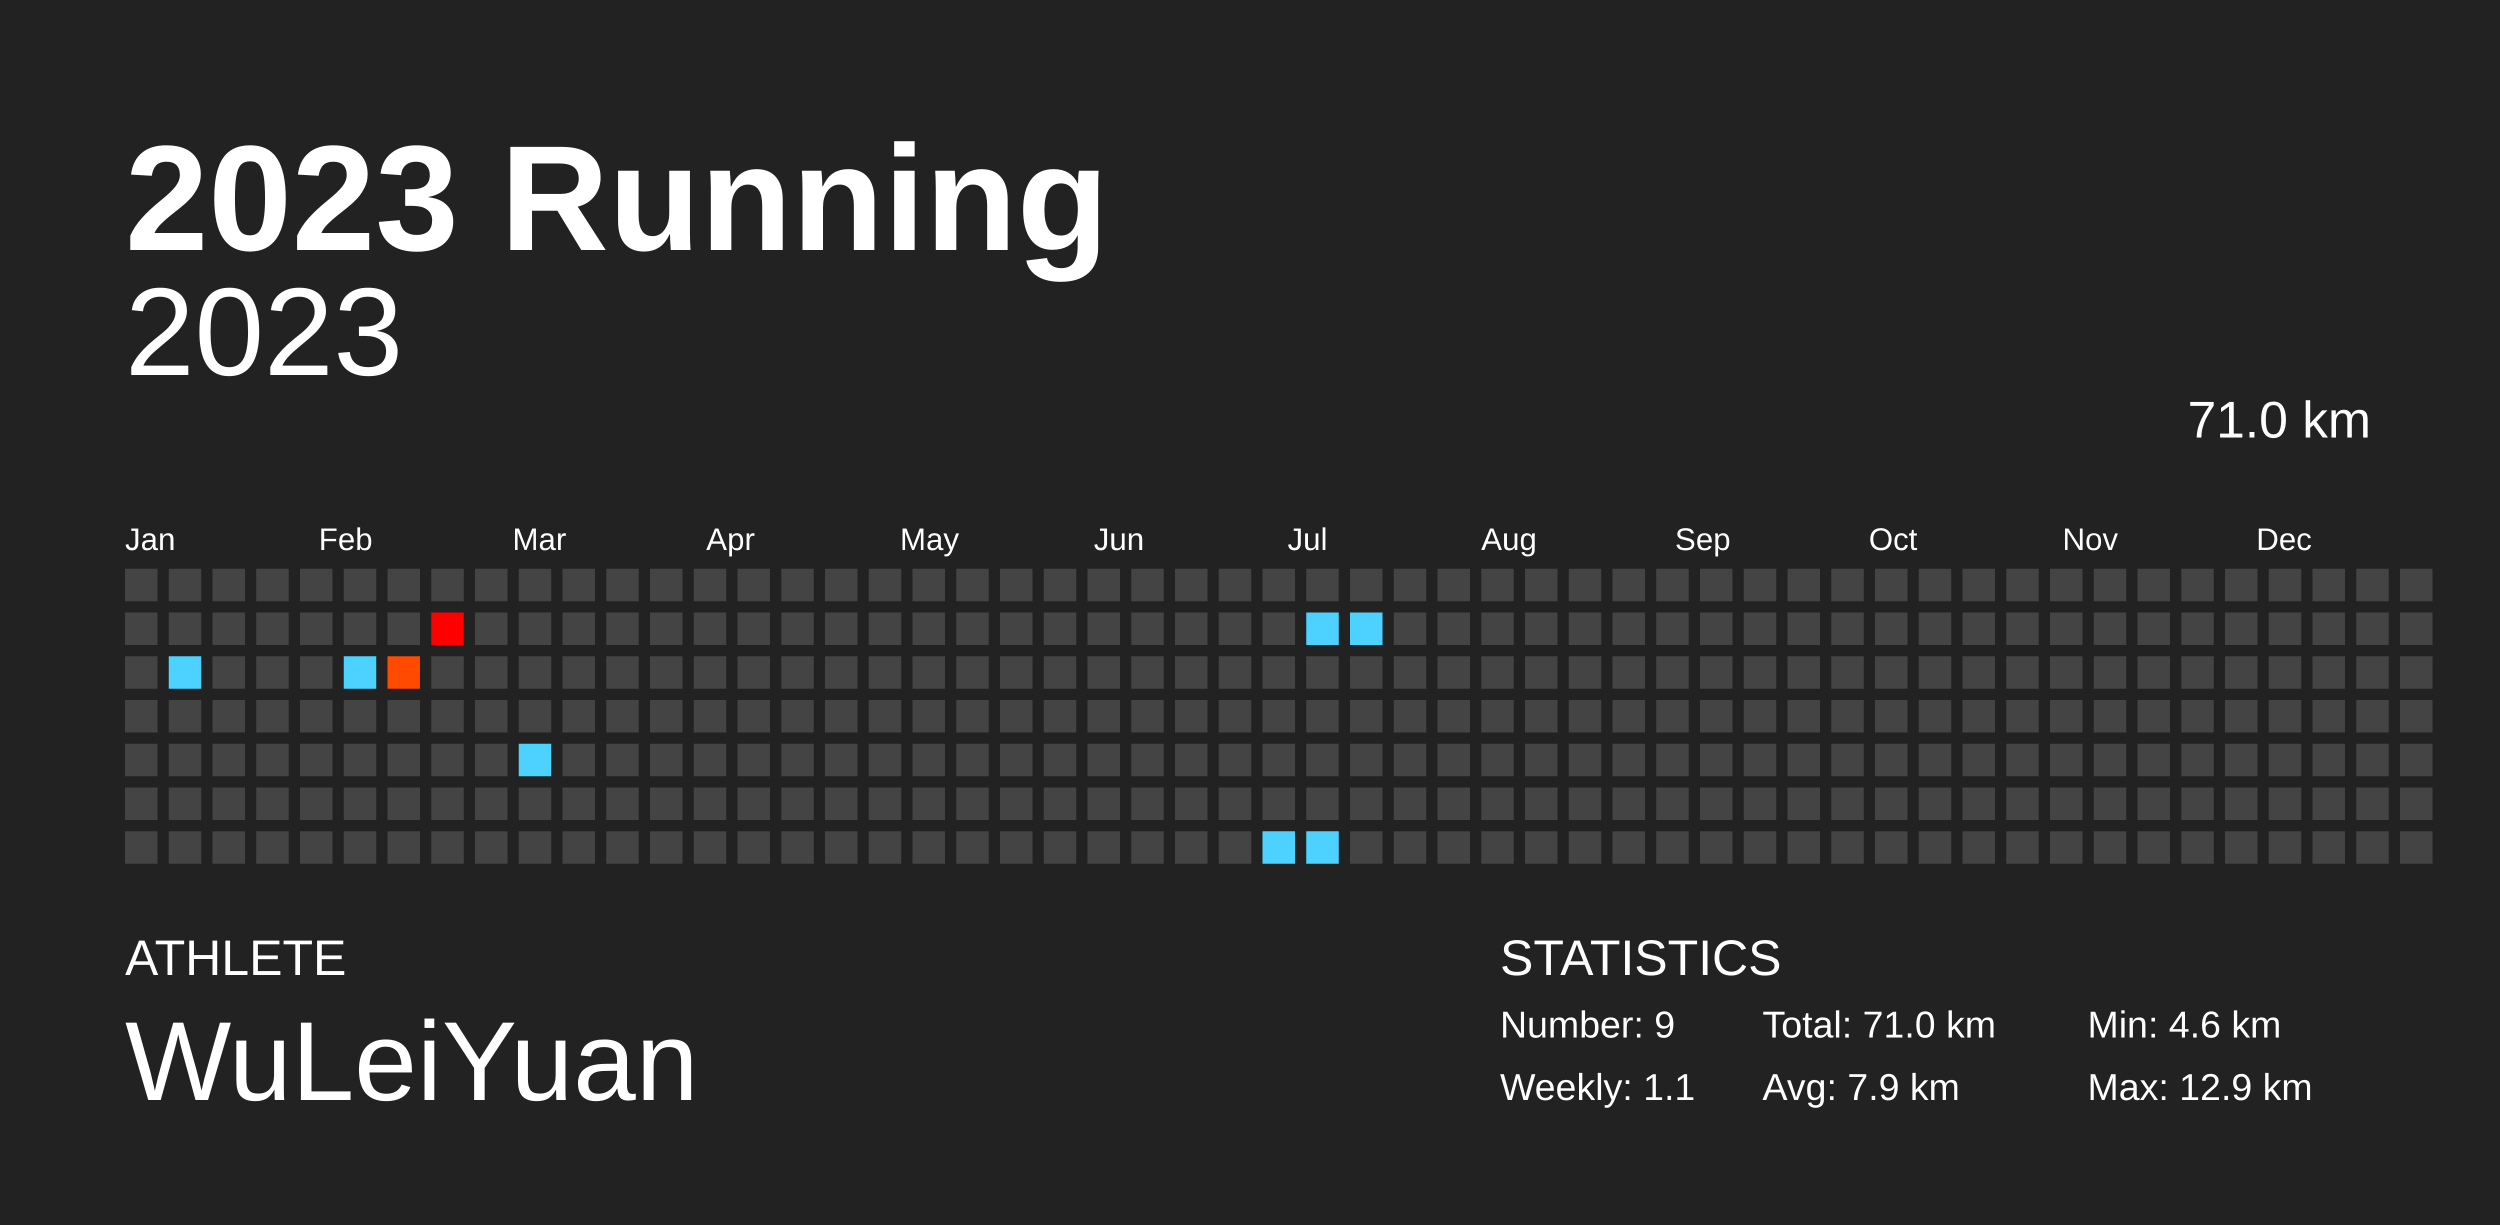
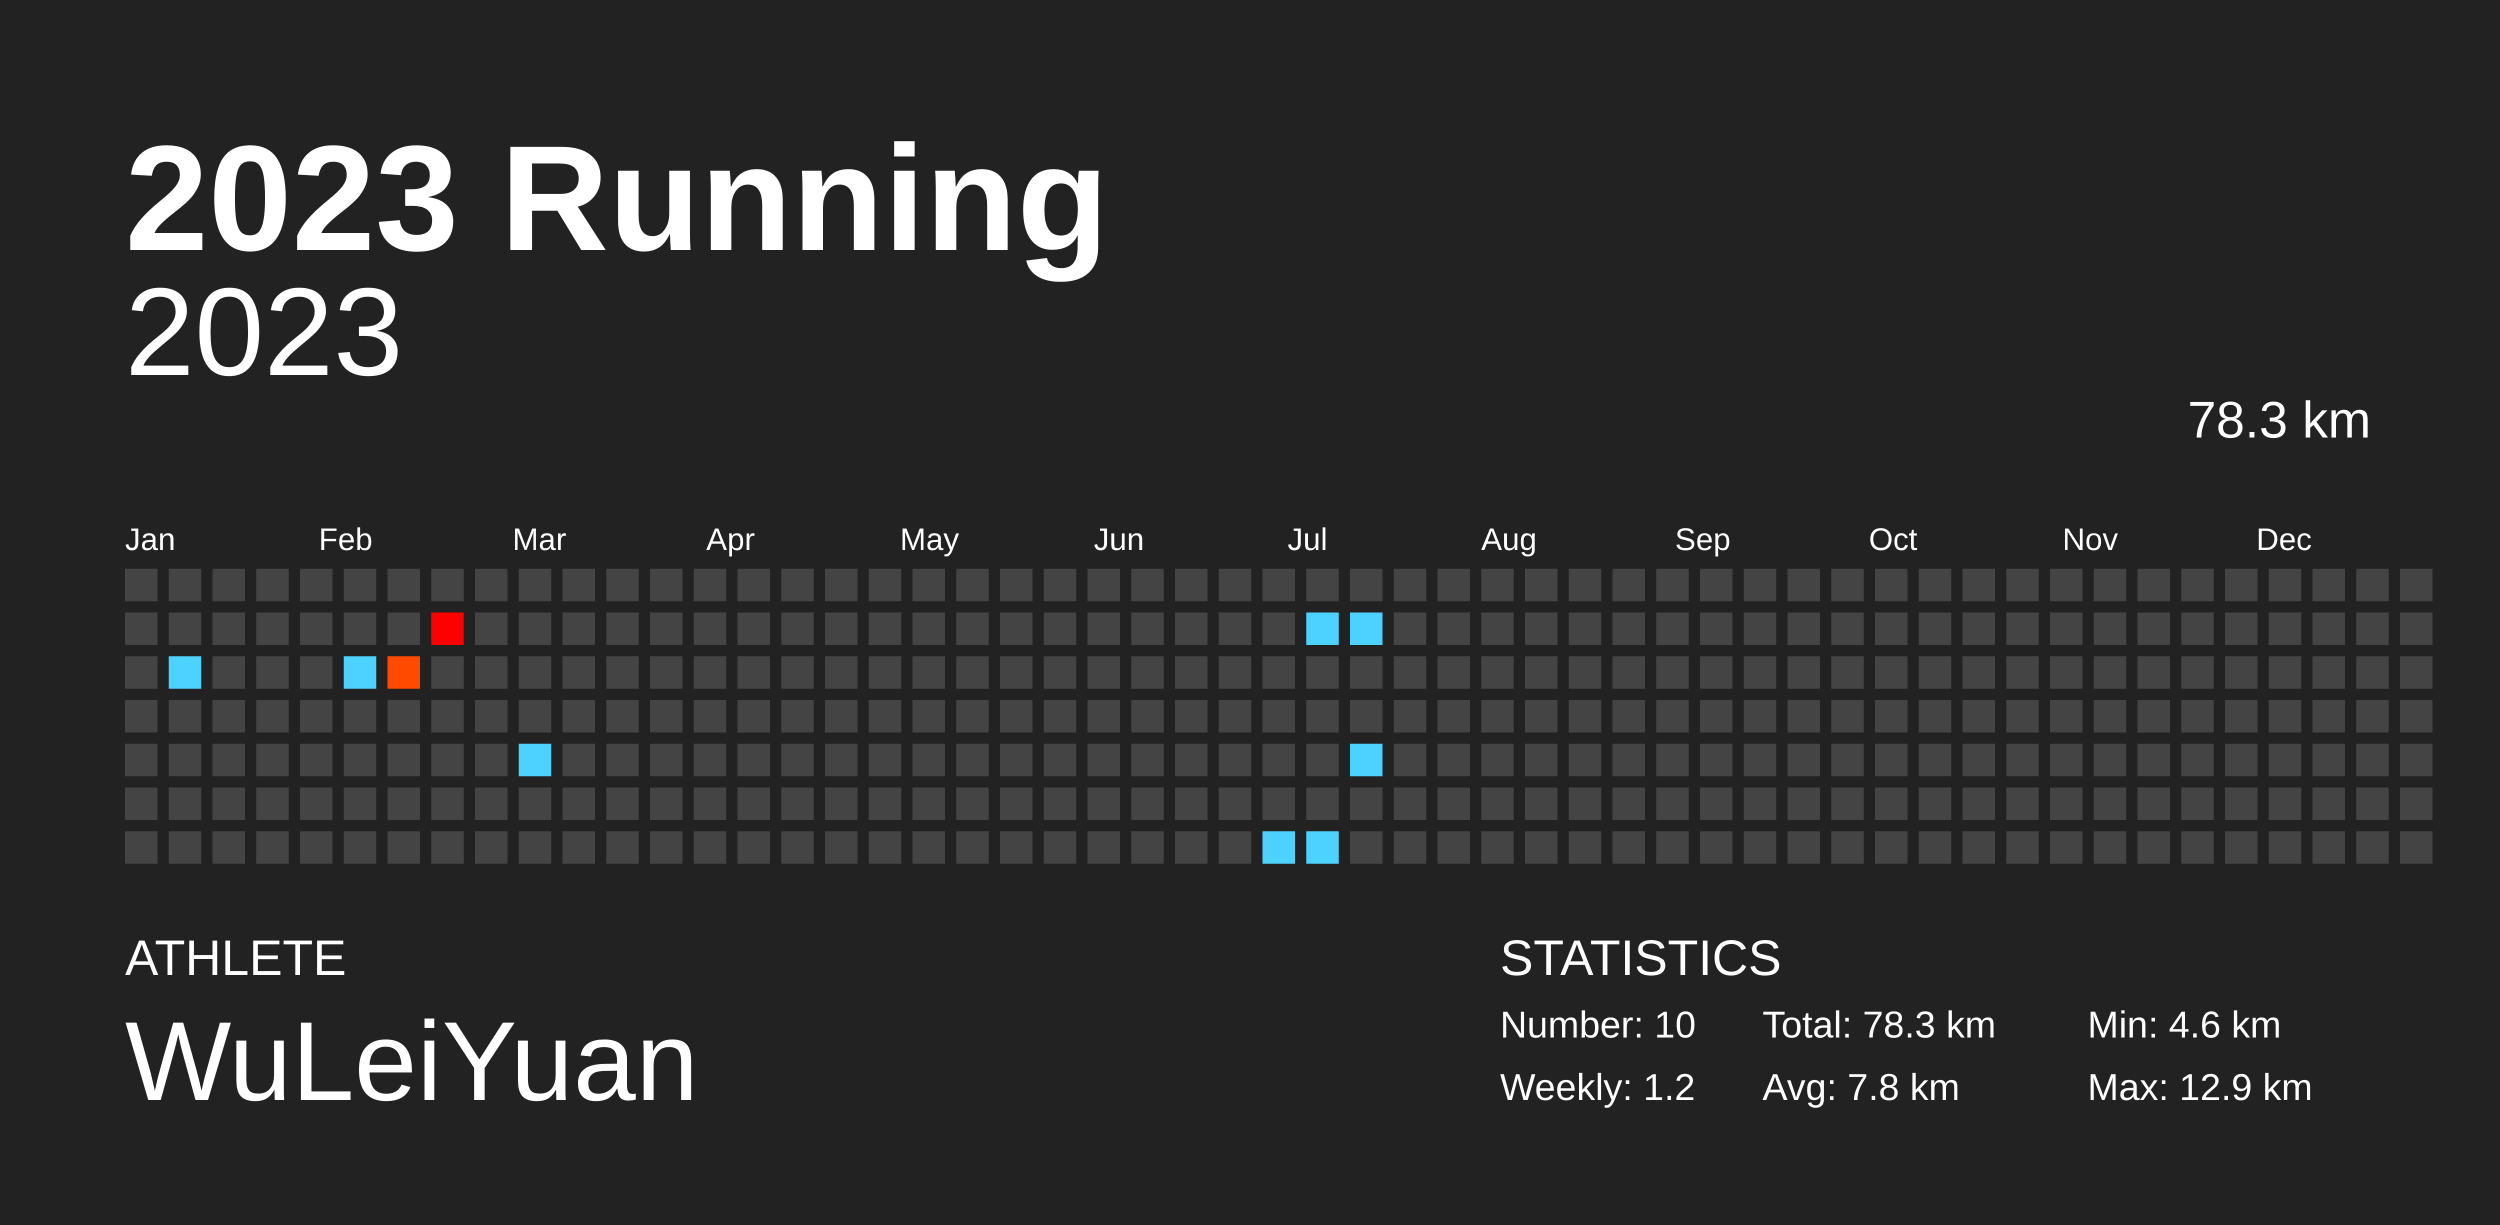
<svg xmlns="http://www.w3.org/2000/svg" baseProfile="full" height="98mm" version="1.1" viewBox="0,0,200,98" width="200mm">
  <defs />
  <rect fill="#222222" height="98" width="200" x="0" y="0" />
  <text fill="#FFFFFF" style="font-size:12px; font-family:Arial; font-weight:bold;" x="10" y="20">2023 Running</text>
  <text fill="#FFFFFF" style="font-size:4px; font-family:Arial" x="10" y="78">ATHLETE</text>
  <text fill="#FFFFFF" style="font-size:9px; font-family:Arial" x="10" y="88">WuLeiYuan</text>
  <text fill="#FFFFFF" style="font-size:4px; font-family:Arial" x="120" y="78">STATISTICS</text>
-   <text fill="#FFFFFF" style="font-size:3px; font-family:Arial" x="120" y="83">Number: 9</text>
-   <text fill="#FFFFFF" style="font-size:3px; font-family:Arial" x="120" y="88">Weekly: 1.1</text>
-   <text fill="#FFFFFF" style="font-size:3px; font-family:Arial" x="141" y="83">Total: 71.0 km</text>
-   <text fill="#FFFFFF" style="font-size:3px; font-family:Arial" x="141" y="88">Avg: 7.9 km</text>
+   <text fill="#FFFFFF" style="font-size:3px; font-family:Arial" x="120" y="83">Number: 10</text>
+   <text fill="#FFFFFF" style="font-size:3px; font-family:Arial" x="120" y="88">Weekly: 1.2</text>
+   <text fill="#FFFFFF" style="font-size:3px; font-family:Arial" x="141" y="83">Total: 78.3 km</text>
+   <text fill="#FFFFFF" style="font-size:3px; font-family:Arial" x="141" y="88">Avg: 7.8 km</text>
  <text fill="#FFFFFF" style="font-size:3px; font-family:Arial" x="167" y="83">Min: 4.6 km</text>
  <text fill="#FFFFFF" style="font-size:3px; font-family:Arial" x="167" y="88">Max: 12.9 km</text>
  <text alignment-baseline="hanging" fill="#FFFFFF" style="font-size:10.0px; font-family:Arial;" x="10" y="30">2023</text>
-   <text alignment-baseline="hanging" fill="#FFFFFF" style="font-size:4.125px; font-family:Arial;" x="175" y="35">71.0 km</text>
+   <text alignment-baseline="hanging" fill="#FFFFFF" style="font-size:4.125px; font-family:Arial;" x="175" y="35">78.3 km</text>
  <text fill="#FFFFFF" style="font-size:2.5px; font-family:Arial" x="10.0" y="44">Jan</text>
  <text fill="#FFFFFF" style="font-size:2.5px; font-family:Arial" x="25.5" y="44">Feb</text>
  <text fill="#FFFFFF" style="font-size:2.5px; font-family:Arial" x="41.0" y="44">Mar</text>
  <text fill="#FFFFFF" style="font-size:2.5px; font-family:Arial" x="56.5" y="44">Apr</text>
  <text fill="#FFFFFF" style="font-size:2.5px; font-family:Arial" x="72.0" y="44">May</text>
  <text fill="#FFFFFF" style="font-size:2.5px; font-family:Arial" x="87.5" y="44">Jun</text>
  <text fill="#FFFFFF" style="font-size:2.5px; font-family:Arial" x="103.0" y="44">Jul</text>
  <text fill="#FFFFFF" style="font-size:2.5px; font-family:Arial" x="118.5" y="44">Aug</text>
  <text fill="#FFFFFF" style="font-size:2.5px; font-family:Arial" x="134.0" y="44">Sep</text>
  <text fill="#FFFFFF" style="font-size:2.5px; font-family:Arial" x="149.5" y="44">Oct</text>
  <text fill="#FFFFFF" style="font-size:2.5px; font-family:Arial" x="165.0" y="44">Nov</text>
  <text fill="#FFFFFF" style="font-size:2.5px; font-family:Arial" x="180.5" y="44">Dec</text>
  <rect fill="#444444" height="2.6" width="2.6" x="10.0" y="45.5" />
  <rect fill="#444444" height="2.6" width="2.6" x="10.0" y="49.0" />
  <rect fill="#444444" height="2.6" width="2.6" x="10.0" y="52.5" />
  <rect fill="#444444" height="2.6" width="2.6" x="10.0" y="56.0" />
  <rect fill="#444444" height="2.6" width="2.6" x="10.0" y="59.5" />
  <rect fill="#444444" height="2.6" width="2.6" x="10.0" y="63.0" />
  <rect fill="#444444" height="2.6" width="2.6" x="10.0" y="66.5" />
  <rect fill="#444444" height="2.6" width="2.6" x="13.5" y="45.5" />
  <rect fill="#444444" height="2.6" width="2.6" x="13.5" y="49.0" />
  <rect fill="#4dd2ff" height="2.6" width="2.6" x="13.5" y="52.5" />
  <rect fill="#444444" height="2.6" width="2.6" x="13.5" y="56.0" />
  <rect fill="#444444" height="2.6" width="2.6" x="13.5" y="59.5" />
  <rect fill="#444444" height="2.6" width="2.6" x="13.5" y="63.0" />
  <rect fill="#444444" height="2.6" width="2.6" x="13.5" y="66.5" />
  <rect fill="#444444" height="2.6" width="2.6" x="17.0" y="45.5" />
  <rect fill="#444444" height="2.6" width="2.6" x="17.0" y="49.0" />
  <rect fill="#444444" height="2.6" width="2.6" x="17.0" y="52.5" />
  <rect fill="#444444" height="2.6" width="2.6" x="17.0" y="56.0" />
  <rect fill="#444444" height="2.6" width="2.6" x="17.0" y="59.5" />
  <rect fill="#444444" height="2.6" width="2.6" x="17.0" y="63.0" />
  <rect fill="#444444" height="2.6" width="2.6" x="17.0" y="66.5" />
  <rect fill="#444444" height="2.6" width="2.6" x="20.5" y="45.5" />
  <rect fill="#444444" height="2.6" width="2.6" x="20.5" y="49.0" />
  <rect fill="#444444" height="2.6" width="2.6" x="20.5" y="52.5" />
  <rect fill="#444444" height="2.6" width="2.6" x="20.5" y="56.0" />
  <rect fill="#444444" height="2.6" width="2.6" x="20.5" y="59.5" />
  <rect fill="#444444" height="2.6" width="2.6" x="20.5" y="63.0" />
  <rect fill="#444444" height="2.6" width="2.6" x="20.5" y="66.5" />
  <rect fill="#444444" height="2.6" width="2.6" x="24.0" y="45.5" />
  <rect fill="#444444" height="2.6" width="2.6" x="24.0" y="49.0" />
  <rect fill="#444444" height="2.6" width="2.6" x="24.0" y="52.5" />
  <rect fill="#444444" height="2.6" width="2.6" x="24.0" y="56.0" />
  <rect fill="#444444" height="2.6" width="2.6" x="24.0" y="59.5" />
  <rect fill="#444444" height="2.6" width="2.6" x="24.0" y="63.0" />
  <rect fill="#444444" height="2.6" width="2.6" x="24.0" y="66.5" />
  <rect fill="#444444" height="2.6" width="2.6" x="27.5" y="45.5" />
  <rect fill="#444444" height="2.6" width="2.6" x="27.5" y="49.0" />
  <rect fill="#4dd2ff" height="2.6" width="2.6" x="27.5" y="52.5" />
  <rect fill="#444444" height="2.6" width="2.6" x="27.5" y="56.0" />
  <rect fill="#444444" height="2.6" width="2.6" x="27.5" y="59.5" />
  <rect fill="#444444" height="2.6" width="2.6" x="27.5" y="63.0" />
  <rect fill="#444444" height="2.6" width="2.6" x="27.5" y="66.5" />
  <rect fill="#444444" height="2.6" width="2.6" x="31.0" y="45.5" />
  <rect fill="#444444" height="2.6" width="2.6" x="31.0" y="49.0" />
  <rect fill="#ff4a00" height="2.6" width="2.6" x="31.0" y="52.5" />
  <rect fill="#444444" height="2.6" width="2.6" x="31.0" y="56.0" />
  <rect fill="#444444" height="2.6" width="2.6" x="31.0" y="59.5" />
  <rect fill="#444444" height="2.6" width="2.6" x="31.0" y="63.0" />
  <rect fill="#444444" height="2.6" width="2.6" x="31.0" y="66.5" />
  <rect fill="#444444" height="2.6" width="2.6" x="34.5" y="45.5" />
  <rect fill="#ff0000" height="2.6" width="2.6" x="34.5" y="49.0" />
  <rect fill="#444444" height="2.6" width="2.6" x="34.5" y="52.5" />
  <rect fill="#444444" height="2.6" width="2.6" x="34.5" y="56.0" />
  <rect fill="#444444" height="2.6" width="2.6" x="34.5" y="59.5" />
  <rect fill="#444444" height="2.6" width="2.6" x="34.5" y="63.0" />
  <rect fill="#444444" height="2.6" width="2.6" x="34.5" y="66.5" />
  <rect fill="#444444" height="2.6" width="2.6" x="38.0" y="45.5" />
  <rect fill="#444444" height="2.6" width="2.6" x="38.0" y="49.0" />
  <rect fill="#444444" height="2.6" width="2.6" x="38.0" y="52.5" />
  <rect fill="#444444" height="2.6" width="2.6" x="38.0" y="56.0" />
  <rect fill="#444444" height="2.6" width="2.6" x="38.0" y="59.5" />
  <rect fill="#444444" height="2.6" width="2.6" x="38.0" y="63.0" />
  <rect fill="#444444" height="2.6" width="2.6" x="38.0" y="66.5" />
  <rect fill="#444444" height="2.6" width="2.6" x="41.5" y="45.5" />
  <rect fill="#444444" height="2.6" width="2.6" x="41.5" y="49.0" />
  <rect fill="#444444" height="2.6" width="2.6" x="41.5" y="52.5" />
  <rect fill="#444444" height="2.6" width="2.6" x="41.5" y="56.0" />
  <rect fill="#4dd2ff" height="2.6" width="2.6" x="41.5" y="59.5" />
  <rect fill="#444444" height="2.6" width="2.6" x="41.5" y="63.0" />
  <rect fill="#444444" height="2.6" width="2.6" x="41.5" y="66.5" />
  <rect fill="#444444" height="2.6" width="2.6" x="45.0" y="45.5" />
  <rect fill="#444444" height="2.6" width="2.6" x="45.0" y="49.0" />
  <rect fill="#444444" height="2.6" width="2.6" x="45.0" y="52.5" />
  <rect fill="#444444" height="2.6" width="2.6" x="45.0" y="56.0" />
  <rect fill="#444444" height="2.6" width="2.6" x="45.0" y="59.5" />
  <rect fill="#444444" height="2.6" width="2.6" x="45.0" y="63.0" />
  <rect fill="#444444" height="2.6" width="2.6" x="45.0" y="66.5" />
  <rect fill="#444444" height="2.6" width="2.6" x="48.5" y="45.5" />
  <rect fill="#444444" height="2.6" width="2.6" x="48.5" y="49.0" />
  <rect fill="#444444" height="2.6" width="2.6" x="48.5" y="52.5" />
  <rect fill="#444444" height="2.6" width="2.6" x="48.5" y="56.0" />
  <rect fill="#444444" height="2.6" width="2.6" x="48.5" y="59.5" />
  <rect fill="#444444" height="2.6" width="2.6" x="48.5" y="63.0" />
  <rect fill="#444444" height="2.6" width="2.6" x="48.5" y="66.5" />
  <rect fill="#444444" height="2.6" width="2.6" x="52.0" y="45.5" />
  <rect fill="#444444" height="2.6" width="2.6" x="52.0" y="49.0" />
  <rect fill="#444444" height="2.6" width="2.6" x="52.0" y="52.5" />
  <rect fill="#444444" height="2.6" width="2.6" x="52.0" y="56.0" />
  <rect fill="#444444" height="2.6" width="2.6" x="52.0" y="59.5" />
  <rect fill="#444444" height="2.6" width="2.6" x="52.0" y="63.0" />
  <rect fill="#444444" height="2.6" width="2.6" x="52.0" y="66.5" />
  <rect fill="#444444" height="2.6" width="2.6" x="55.5" y="45.5" />
  <rect fill="#444444" height="2.6" width="2.6" x="55.5" y="49.0" />
  <rect fill="#444444" height="2.6" width="2.6" x="55.5" y="52.5" />
  <rect fill="#444444" height="2.6" width="2.6" x="55.5" y="56.0" />
  <rect fill="#444444" height="2.6" width="2.6" x="55.5" y="59.5" />
  <rect fill="#444444" height="2.6" width="2.6" x="55.5" y="63.0" />
  <rect fill="#444444" height="2.6" width="2.6" x="55.5" y="66.5" />
  <rect fill="#444444" height="2.6" width="2.6" x="59.0" y="45.5" />
  <rect fill="#444444" height="2.6" width="2.6" x="59.0" y="49.0" />
  <rect fill="#444444" height="2.6" width="2.6" x="59.0" y="52.5" />
  <rect fill="#444444" height="2.6" width="2.6" x="59.0" y="56.0" />
  <rect fill="#444444" height="2.6" width="2.6" x="59.0" y="59.5" />
  <rect fill="#444444" height="2.6" width="2.6" x="59.0" y="63.0" />
  <rect fill="#444444" height="2.6" width="2.6" x="59.0" y="66.5" />
  <rect fill="#444444" height="2.6" width="2.6" x="62.5" y="45.5" />
  <rect fill="#444444" height="2.6" width="2.6" x="62.5" y="49.0" />
  <rect fill="#444444" height="2.6" width="2.6" x="62.5" y="52.5" />
  <rect fill="#444444" height="2.6" width="2.6" x="62.5" y="56.0" />
  <rect fill="#444444" height="2.6" width="2.6" x="62.5" y="59.5" />
  <rect fill="#444444" height="2.6" width="2.6" x="62.5" y="63.0" />
  <rect fill="#444444" height="2.6" width="2.6" x="62.5" y="66.5" />
  <rect fill="#444444" height="2.6" width="2.6" x="66.0" y="45.5" />
  <rect fill="#444444" height="2.6" width="2.6" x="66.0" y="49.0" />
  <rect fill="#444444" height="2.6" width="2.6" x="66.0" y="52.5" />
  <rect fill="#444444" height="2.6" width="2.6" x="66.0" y="56.0" />
  <rect fill="#444444" height="2.6" width="2.6" x="66.0" y="59.5" />
  <rect fill="#444444" height="2.6" width="2.6" x="66.0" y="63.0" />
  <rect fill="#444444" height="2.6" width="2.6" x="66.0" y="66.5" />
  <rect fill="#444444" height="2.6" width="2.6" x="69.5" y="45.5" />
  <rect fill="#444444" height="2.6" width="2.6" x="69.5" y="49.0" />
  <rect fill="#444444" height="2.6" width="2.6" x="69.5" y="52.5" />
  <rect fill="#444444" height="2.6" width="2.6" x="69.5" y="56.0" />
  <rect fill="#444444" height="2.6" width="2.6" x="69.5" y="59.5" />
  <rect fill="#444444" height="2.6" width="2.6" x="69.5" y="63.0" />
  <rect fill="#444444" height="2.6" width="2.6" x="69.5" y="66.5" />
  <rect fill="#444444" height="2.6" width="2.6" x="73.0" y="45.5" />
  <rect fill="#444444" height="2.6" width="2.6" x="73.0" y="49.0" />
  <rect fill="#444444" height="2.6" width="2.6" x="73.0" y="52.5" />
  <rect fill="#444444" height="2.6" width="2.6" x="73.0" y="56.0" />
  <rect fill="#444444" height="2.6" width="2.6" x="73.0" y="59.5" />
  <rect fill="#444444" height="2.6" width="2.6" x="73.0" y="63.0" />
  <rect fill="#444444" height="2.6" width="2.6" x="73.0" y="66.5" />
  <rect fill="#444444" height="2.6" width="2.6" x="76.5" y="45.5" />
  <rect fill="#444444" height="2.6" width="2.6" x="76.5" y="49.0" />
  <rect fill="#444444" height="2.6" width="2.6" x="76.5" y="52.5" />
  <rect fill="#444444" height="2.6" width="2.6" x="76.5" y="56.0" />
  <rect fill="#444444" height="2.6" width="2.6" x="76.5" y="59.5" />
  <rect fill="#444444" height="2.6" width="2.6" x="76.5" y="63.0" />
  <rect fill="#444444" height="2.6" width="2.6" x="76.5" y="66.5" />
  <rect fill="#444444" height="2.6" width="2.6" x="80.0" y="45.5" />
  <rect fill="#444444" height="2.6" width="2.6" x="80.0" y="49.0" />
  <rect fill="#444444" height="2.6" width="2.6" x="80.0" y="52.5" />
  <rect fill="#444444" height="2.6" width="2.6" x="80.0" y="56.0" />
  <rect fill="#444444" height="2.6" width="2.6" x="80.0" y="59.5" />
  <rect fill="#444444" height="2.6" width="2.6" x="80.0" y="63.0" />
  <rect fill="#444444" height="2.6" width="2.6" x="80.0" y="66.5" />
  <rect fill="#444444" height="2.6" width="2.6" x="83.5" y="45.5" />
  <rect fill="#444444" height="2.6" width="2.6" x="83.5" y="49.0" />
  <rect fill="#444444" height="2.6" width="2.6" x="83.5" y="52.5" />
  <rect fill="#444444" height="2.6" width="2.6" x="83.5" y="56.0" />
  <rect fill="#444444" height="2.6" width="2.6" x="83.5" y="59.5" />
  <rect fill="#444444" height="2.6" width="2.6" x="83.5" y="63.0" />
  <rect fill="#444444" height="2.6" width="2.6" x="83.5" y="66.5" />
  <rect fill="#444444" height="2.6" width="2.6" x="87.0" y="45.5" />
  <rect fill="#444444" height="2.6" width="2.6" x="87.0" y="49.0" />
  <rect fill="#444444" height="2.6" width="2.6" x="87.0" y="52.5" />
  <rect fill="#444444" height="2.6" width="2.6" x="87.0" y="56.0" />
  <rect fill="#444444" height="2.6" width="2.6" x="87.0" y="59.5" />
  <rect fill="#444444" height="2.6" width="2.6" x="87.0" y="63.0" />
  <rect fill="#444444" height="2.6" width="2.6" x="87.0" y="66.5" />
  <rect fill="#444444" height="2.6" width="2.6" x="90.5" y="45.5" />
  <rect fill="#444444" height="2.6" width="2.6" x="90.5" y="49.0" />
  <rect fill="#444444" height="2.6" width="2.6" x="90.5" y="52.5" />
  <rect fill="#444444" height="2.6" width="2.6" x="90.5" y="56.0" />
  <rect fill="#444444" height="2.6" width="2.6" x="90.5" y="59.5" />
  <rect fill="#444444" height="2.6" width="2.6" x="90.5" y="63.0" />
  <rect fill="#444444" height="2.6" width="2.6" x="90.5" y="66.5" />
  <rect fill="#444444" height="2.6" width="2.6" x="94.0" y="45.5" />
  <rect fill="#444444" height="2.6" width="2.6" x="94.0" y="49.0" />
  <rect fill="#444444" height="2.6" width="2.6" x="94.0" y="52.5" />
  <rect fill="#444444" height="2.6" width="2.6" x="94.0" y="56.0" />
  <rect fill="#444444" height="2.6" width="2.6" x="94.0" y="59.5" />
  <rect fill="#444444" height="2.6" width="2.6" x="94.0" y="63.0" />
  <rect fill="#444444" height="2.6" width="2.6" x="94.0" y="66.5" />
  <rect fill="#444444" height="2.6" width="2.6" x="97.5" y="45.5" />
  <rect fill="#444444" height="2.6" width="2.6" x="97.5" y="49.0" />
  <rect fill="#444444" height="2.6" width="2.6" x="97.5" y="52.5" />
  <rect fill="#444444" height="2.6" width="2.6" x="97.5" y="56.0" />
  <rect fill="#444444" height="2.6" width="2.6" x="97.5" y="59.5" />
  <rect fill="#444444" height="2.6" width="2.6" x="97.5" y="63.0" />
  <rect fill="#444444" height="2.6" width="2.6" x="97.5" y="66.5" />
  <rect fill="#444444" height="2.6" width="2.6" x="101.0" y="45.5" />
  <rect fill="#444444" height="2.6" width="2.6" x="101.0" y="49.0" />
  <rect fill="#444444" height="2.6" width="2.6" x="101.0" y="52.5" />
  <rect fill="#444444" height="2.6" width="2.6" x="101.0" y="56.0" />
  <rect fill="#444444" height="2.6" width="2.6" x="101.0" y="59.5" />
  <rect fill="#444444" height="2.6" width="2.6" x="101.0" y="63.0" />
  <rect fill="#4dd2ff" height="2.6" width="2.6" x="101.0" y="66.5" />
  <rect fill="#444444" height="2.6" width="2.6" x="104.5" y="45.5" />
  <rect fill="#4dd2ff" height="2.6" width="2.6" x="104.5" y="49.0" />
  <rect fill="#444444" height="2.6" width="2.6" x="104.5" y="52.5" />
  <rect fill="#444444" height="2.6" width="2.6" x="104.5" y="56.0" />
  <rect fill="#444444" height="2.6" width="2.6" x="104.5" y="59.5" />
  <rect fill="#444444" height="2.6" width="2.6" x="104.5" y="63.0" />
  <rect fill="#4dd2ff" height="2.6" width="2.6" x="104.5" y="66.5" />
  <rect fill="#444444" height="2.6" width="2.6" x="108.0" y="45.5" />
  <rect fill="#4dd2ff" height="2.6" width="2.6" x="108.0" y="49.0" />
  <rect fill="#444444" height="2.6" width="2.6" x="108.0" y="52.5" />
  <rect fill="#444444" height="2.6" width="2.6" x="108.0" y="56.0" />
-   <rect fill="#444444" height="2.6" width="2.6" x="108.0" y="59.5" />
+   <rect fill="#4dd2ff" height="2.6" width="2.6" x="108.0" y="59.5" />
  <rect fill="#444444" height="2.6" width="2.6" x="108.0" y="63.0" />
  <rect fill="#444444" height="2.6" width="2.6" x="108.0" y="66.5" />
  <rect fill="#444444" height="2.6" width="2.6" x="111.5" y="45.5" />
  <rect fill="#444444" height="2.6" width="2.6" x="111.5" y="49.0" />
  <rect fill="#444444" height="2.6" width="2.6" x="111.5" y="52.5" />
  <rect fill="#444444" height="2.6" width="2.6" x="111.5" y="56.0" />
  <rect fill="#444444" height="2.6" width="2.6" x="111.5" y="59.5" />
  <rect fill="#444444" height="2.6" width="2.6" x="111.5" y="63.0" />
  <rect fill="#444444" height="2.6" width="2.6" x="111.5" y="66.5" />
  <rect fill="#444444" height="2.6" width="2.6" x="115.0" y="45.5" />
  <rect fill="#444444" height="2.6" width="2.6" x="115.0" y="49.0" />
  <rect fill="#444444" height="2.6" width="2.6" x="115.0" y="52.5" />
  <rect fill="#444444" height="2.6" width="2.6" x="115.0" y="56.0" />
  <rect fill="#444444" height="2.6" width="2.6" x="115.0" y="59.5" />
  <rect fill="#444444" height="2.6" width="2.6" x="115.0" y="63.0" />
  <rect fill="#444444" height="2.6" width="2.6" x="115.0" y="66.5" />
  <rect fill="#444444" height="2.6" width="2.6" x="118.5" y="45.5" />
  <rect fill="#444444" height="2.6" width="2.6" x="118.5" y="49.0" />
  <rect fill="#444444" height="2.6" width="2.6" x="118.5" y="52.5" />
  <rect fill="#444444" height="2.6" width="2.6" x="118.5" y="56.0" />
  <rect fill="#444444" height="2.6" width="2.6" x="118.5" y="59.5" />
  <rect fill="#444444" height="2.6" width="2.6" x="118.5" y="63.0" />
  <rect fill="#444444" height="2.6" width="2.6" x="118.5" y="66.5" />
  <rect fill="#444444" height="2.6" width="2.6" x="122.0" y="45.5" />
  <rect fill="#444444" height="2.6" width="2.6" x="122.0" y="49.0" />
  <rect fill="#444444" height="2.6" width="2.6" x="122.0" y="52.5" />
  <rect fill="#444444" height="2.6" width="2.6" x="122.0" y="56.0" />
  <rect fill="#444444" height="2.6" width="2.6" x="122.0" y="59.5" />
  <rect fill="#444444" height="2.6" width="2.6" x="122.0" y="63.0" />
  <rect fill="#444444" height="2.6" width="2.6" x="122.0" y="66.5" />
  <rect fill="#444444" height="2.6" width="2.6" x="125.5" y="45.5" />
  <rect fill="#444444" height="2.6" width="2.6" x="125.5" y="49.0" />
  <rect fill="#444444" height="2.6" width="2.6" x="125.5" y="52.5" />
  <rect fill="#444444" height="2.6" width="2.6" x="125.5" y="56.0" />
  <rect fill="#444444" height="2.6" width="2.6" x="125.5" y="59.5" />
  <rect fill="#444444" height="2.6" width="2.6" x="125.5" y="63.0" />
  <rect fill="#444444" height="2.6" width="2.6" x="125.5" y="66.5" />
  <rect fill="#444444" height="2.6" width="2.6" x="129.0" y="45.5" />
  <rect fill="#444444" height="2.6" width="2.6" x="129.0" y="49.0" />
  <rect fill="#444444" height="2.6" width="2.6" x="129.0" y="52.5" />
  <rect fill="#444444" height="2.6" width="2.6" x="129.0" y="56.0" />
  <rect fill="#444444" height="2.6" width="2.6" x="129.0" y="59.5" />
  <rect fill="#444444" height="2.6" width="2.6" x="129.0" y="63.0" />
  <rect fill="#444444" height="2.6" width="2.6" x="129.0" y="66.5" />
  <rect fill="#444444" height="2.6" width="2.6" x="132.5" y="45.5" />
  <rect fill="#444444" height="2.6" width="2.6" x="132.5" y="49.0" />
  <rect fill="#444444" height="2.6" width="2.6" x="132.5" y="52.5" />
  <rect fill="#444444" height="2.6" width="2.6" x="132.5" y="56.0" />
  <rect fill="#444444" height="2.6" width="2.6" x="132.5" y="59.5" />
  <rect fill="#444444" height="2.6" width="2.6" x="132.5" y="63.0" />
  <rect fill="#444444" height="2.6" width="2.6" x="132.5" y="66.5" />
  <rect fill="#444444" height="2.6" width="2.6" x="136.0" y="45.5" />
  <rect fill="#444444" height="2.6" width="2.6" x="136.0" y="49.0" />
  <rect fill="#444444" height="2.6" width="2.6" x="136.0" y="52.5" />
  <rect fill="#444444" height="2.6" width="2.6" x="136.0" y="56.0" />
  <rect fill="#444444" height="2.6" width="2.6" x="136.0" y="59.5" />
  <rect fill="#444444" height="2.6" width="2.6" x="136.0" y="63.0" />
  <rect fill="#444444" height="2.6" width="2.6" x="136.0" y="66.5" />
  <rect fill="#444444" height="2.6" width="2.6" x="139.5" y="45.5" />
  <rect fill="#444444" height="2.6" width="2.6" x="139.5" y="49.0" />
  <rect fill="#444444" height="2.6" width="2.6" x="139.5" y="52.5" />
  <rect fill="#444444" height="2.6" width="2.6" x="139.5" y="56.0" />
  <rect fill="#444444" height="2.6" width="2.6" x="139.5" y="59.5" />
  <rect fill="#444444" height="2.6" width="2.6" x="139.5" y="63.0" />
  <rect fill="#444444" height="2.6" width="2.6" x="139.5" y="66.5" />
  <rect fill="#444444" height="2.6" width="2.6" x="143.0" y="45.5" />
  <rect fill="#444444" height="2.6" width="2.6" x="143.0" y="49.0" />
  <rect fill="#444444" height="2.6" width="2.6" x="143.0" y="52.5" />
  <rect fill="#444444" height="2.6" width="2.6" x="143.0" y="56.0" />
  <rect fill="#444444" height="2.6" width="2.6" x="143.0" y="59.5" />
  <rect fill="#444444" height="2.6" width="2.6" x="143.0" y="63.0" />
  <rect fill="#444444" height="2.6" width="2.6" x="143.0" y="66.5" />
  <rect fill="#444444" height="2.6" width="2.6" x="146.5" y="45.5" />
  <rect fill="#444444" height="2.6" width="2.6" x="146.5" y="49.0" />
  <rect fill="#444444" height="2.6" width="2.6" x="146.5" y="52.5" />
  <rect fill="#444444" height="2.6" width="2.6" x="146.5" y="56.0" />
  <rect fill="#444444" height="2.6" width="2.6" x="146.5" y="59.5" />
  <rect fill="#444444" height="2.6" width="2.6" x="146.5" y="63.0" />
  <rect fill="#444444" height="2.6" width="2.6" x="146.5" y="66.5" />
  <rect fill="#444444" height="2.6" width="2.6" x="150.0" y="45.5" />
  <rect fill="#444444" height="2.6" width="2.6" x="150.0" y="49.0" />
  <rect fill="#444444" height="2.6" width="2.6" x="150.0" y="52.5" />
  <rect fill="#444444" height="2.6" width="2.6" x="150.0" y="56.0" />
  <rect fill="#444444" height="2.6" width="2.6" x="150.0" y="59.5" />
  <rect fill="#444444" height="2.6" width="2.6" x="150.0" y="63.0" />
  <rect fill="#444444" height="2.6" width="2.6" x="150.0" y="66.5" />
  <rect fill="#444444" height="2.6" width="2.6" x="153.5" y="45.5" />
  <rect fill="#444444" height="2.6" width="2.6" x="153.5" y="49.0" />
  <rect fill="#444444" height="2.6" width="2.6" x="153.5" y="52.5" />
  <rect fill="#444444" height="2.6" width="2.6" x="153.5" y="56.0" />
  <rect fill="#444444" height="2.6" width="2.6" x="153.5" y="59.5" />
  <rect fill="#444444" height="2.6" width="2.6" x="153.5" y="63.0" />
  <rect fill="#444444" height="2.6" width="2.6" x="153.5" y="66.5" />
  <rect fill="#444444" height="2.6" width="2.6" x="157.0" y="45.5" />
  <rect fill="#444444" height="2.6" width="2.6" x="157.0" y="49.0" />
  <rect fill="#444444" height="2.6" width="2.6" x="157.0" y="52.5" />
  <rect fill="#444444" height="2.6" width="2.6" x="157.0" y="56.0" />
  <rect fill="#444444" height="2.6" width="2.6" x="157.0" y="59.5" />
  <rect fill="#444444" height="2.6" width="2.6" x="157.0" y="63.0" />
  <rect fill="#444444" height="2.6" width="2.6" x="157.0" y="66.5" />
  <rect fill="#444444" height="2.6" width="2.6" x="160.5" y="45.5" />
  <rect fill="#444444" height="2.6" width="2.6" x="160.5" y="49.0" />
  <rect fill="#444444" height="2.6" width="2.6" x="160.5" y="52.5" />
  <rect fill="#444444" height="2.6" width="2.6" x="160.5" y="56.0" />
  <rect fill="#444444" height="2.6" width="2.6" x="160.5" y="59.5" />
  <rect fill="#444444" height="2.6" width="2.6" x="160.5" y="63.0" />
  <rect fill="#444444" height="2.6" width="2.6" x="160.5" y="66.5" />
  <rect fill="#444444" height="2.6" width="2.6" x="164.0" y="45.5" />
  <rect fill="#444444" height="2.6" width="2.6" x="164.0" y="49.0" />
  <rect fill="#444444" height="2.6" width="2.6" x="164.0" y="52.5" />
  <rect fill="#444444" height="2.6" width="2.6" x="164.0" y="56.0" />
  <rect fill="#444444" height="2.6" width="2.6" x="164.0" y="59.5" />
  <rect fill="#444444" height="2.6" width="2.6" x="164.0" y="63.0" />
  <rect fill="#444444" height="2.6" width="2.6" x="164.0" y="66.5" />
  <rect fill="#444444" height="2.6" width="2.6" x="167.5" y="45.5" />
  <rect fill="#444444" height="2.6" width="2.6" x="167.5" y="49.0" />
  <rect fill="#444444" height="2.6" width="2.6" x="167.5" y="52.5" />
  <rect fill="#444444" height="2.6" width="2.6" x="167.5" y="56.0" />
  <rect fill="#444444" height="2.6" width="2.6" x="167.5" y="59.5" />
  <rect fill="#444444" height="2.6" width="2.6" x="167.5" y="63.0" />
  <rect fill="#444444" height="2.6" width="2.6" x="167.5" y="66.5" />
  <rect fill="#444444" height="2.6" width="2.6" x="171.0" y="45.5" />
  <rect fill="#444444" height="2.6" width="2.6" x="171.0" y="49.0" />
  <rect fill="#444444" height="2.6" width="2.6" x="171.0" y="52.5" />
  <rect fill="#444444" height="2.6" width="2.6" x="171.0" y="56.0" />
  <rect fill="#444444" height="2.6" width="2.6" x="171.0" y="59.5" />
  <rect fill="#444444" height="2.6" width="2.6" x="171.0" y="63.0" />
  <rect fill="#444444" height="2.6" width="2.6" x="171.0" y="66.5" />
  <rect fill="#444444" height="2.6" width="2.6" x="174.5" y="45.5" />
  <rect fill="#444444" height="2.6" width="2.6" x="174.5" y="49.0" />
  <rect fill="#444444" height="2.6" width="2.6" x="174.5" y="52.5" />
  <rect fill="#444444" height="2.6" width="2.6" x="174.5" y="56.0" />
  <rect fill="#444444" height="2.6" width="2.6" x="174.5" y="59.5" />
  <rect fill="#444444" height="2.6" width="2.6" x="174.5" y="63.0" />
  <rect fill="#444444" height="2.6" width="2.6" x="174.5" y="66.5" />
  <rect fill="#444444" height="2.6" width="2.6" x="178.0" y="45.5" />
  <rect fill="#444444" height="2.6" width="2.6" x="178.0" y="49.0" />
  <rect fill="#444444" height="2.6" width="2.6" x="178.0" y="52.5" />
  <rect fill="#444444" height="2.6" width="2.6" x="178.0" y="56.0" />
  <rect fill="#444444" height="2.6" width="2.6" x="178.0" y="59.5" />
  <rect fill="#444444" height="2.6" width="2.6" x="178.0" y="63.0" />
  <rect fill="#444444" height="2.6" width="2.6" x="178.0" y="66.5" />
  <rect fill="#444444" height="2.6" width="2.6" x="181.5" y="45.5" />
  <rect fill="#444444" height="2.6" width="2.6" x="181.5" y="49.0" />
  <rect fill="#444444" height="2.6" width="2.6" x="181.5" y="52.5" />
  <rect fill="#444444" height="2.6" width="2.6" x="181.5" y="56.0" />
  <rect fill="#444444" height="2.6" width="2.6" x="181.5" y="59.5" />
  <rect fill="#444444" height="2.6" width="2.6" x="181.5" y="63.0" />
  <rect fill="#444444" height="2.6" width="2.6" x="181.5" y="66.5" />
  <rect fill="#444444" height="2.6" width="2.6" x="185.0" y="45.5" />
  <rect fill="#444444" height="2.6" width="2.6" x="185.0" y="49.0" />
  <rect fill="#444444" height="2.6" width="2.6" x="185.0" y="52.5" />
  <rect fill="#444444" height="2.6" width="2.6" x="185.0" y="56.0" />
  <rect fill="#444444" height="2.6" width="2.6" x="185.0" y="59.5" />
  <rect fill="#444444" height="2.6" width="2.6" x="185.0" y="63.0" />
  <rect fill="#444444" height="2.6" width="2.6" x="185.0" y="66.5" />
  <rect fill="#444444" height="2.6" width="2.6" x="188.5" y="45.5" />
  <rect fill="#444444" height="2.6" width="2.6" x="188.5" y="49.0" />
  <rect fill="#444444" height="2.6" width="2.6" x="188.5" y="52.5" />
  <rect fill="#444444" height="2.6" width="2.6" x="188.5" y="56.0" />
  <rect fill="#444444" height="2.6" width="2.6" x="188.5" y="59.5" />
  <rect fill="#444444" height="2.6" width="2.6" x="188.5" y="63.0" />
  <rect fill="#444444" height="2.6" width="2.6" x="188.5" y="66.5" />
  <rect fill="#444444" height="2.6" width="2.6" x="192.0" y="45.5" />
  <rect fill="#444444" height="2.6" width="2.6" x="192.0" y="49.0" />
  <rect fill="#444444" height="2.6" width="2.6" x="192.0" y="52.5" />
  <rect fill="#444444" height="2.6" width="2.6" x="192.0" y="56.0" />
  <rect fill="#444444" height="2.6" width="2.6" x="192.0" y="59.5" />
  <rect fill="#444444" height="2.6" width="2.6" x="192.0" y="63.0" />
  <rect fill="#444444" height="2.6" width="2.6" x="192.0" y="66.5" />
</svg>
